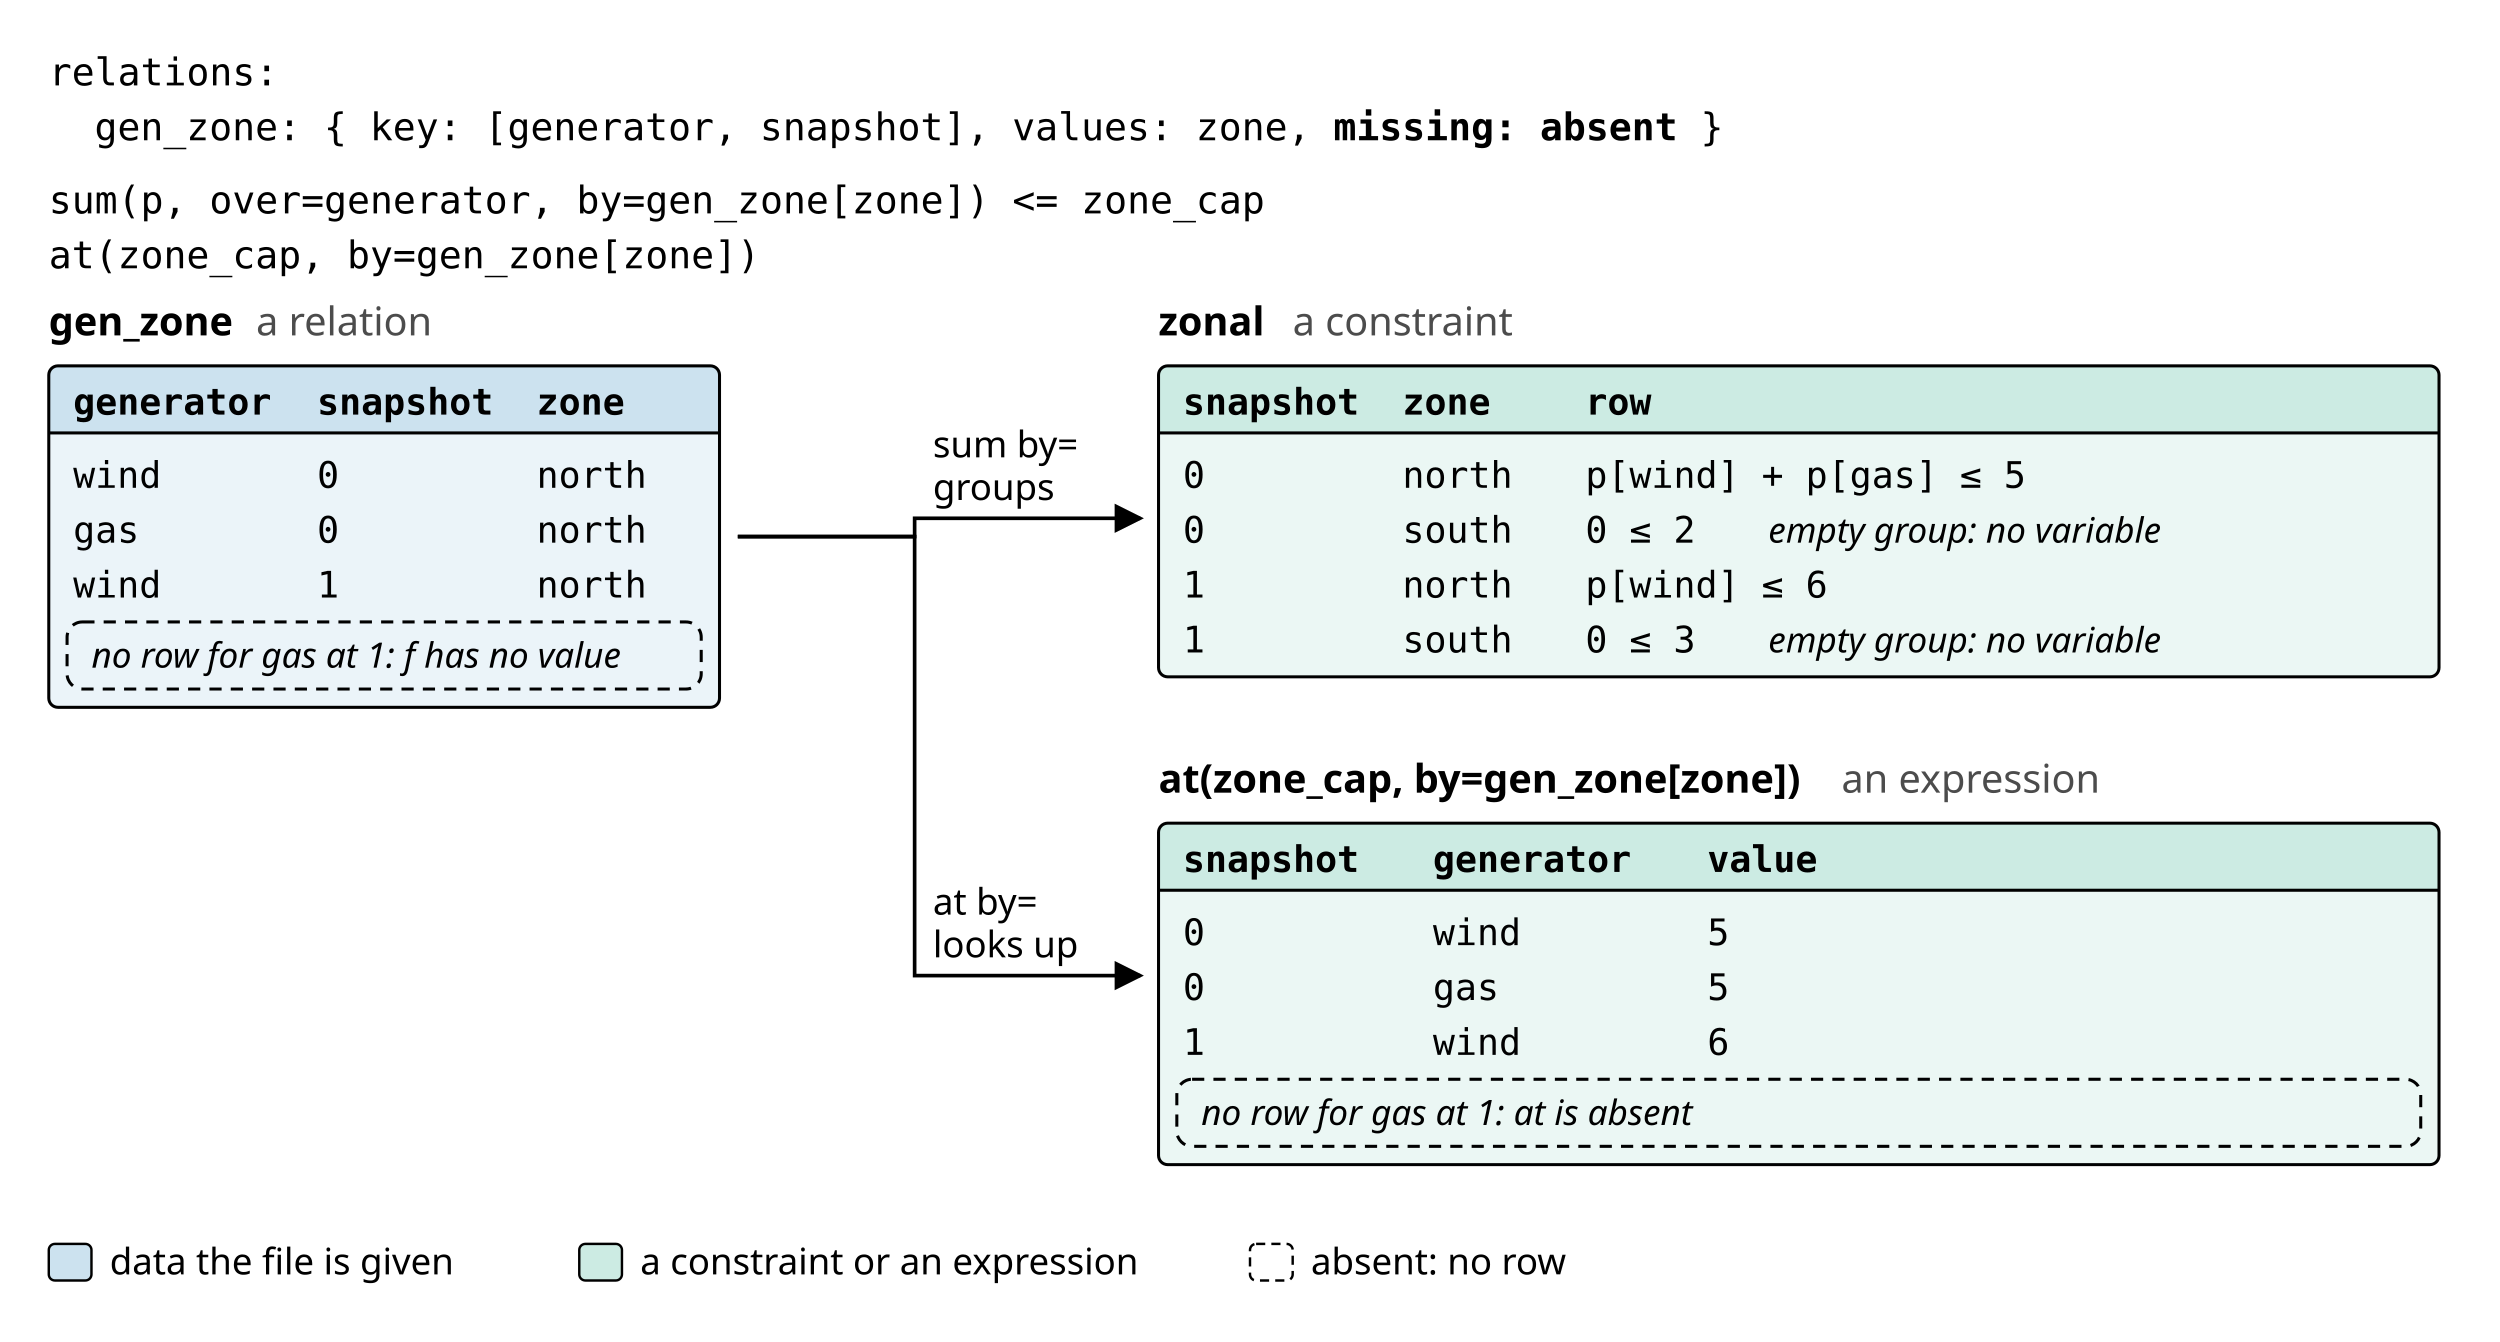
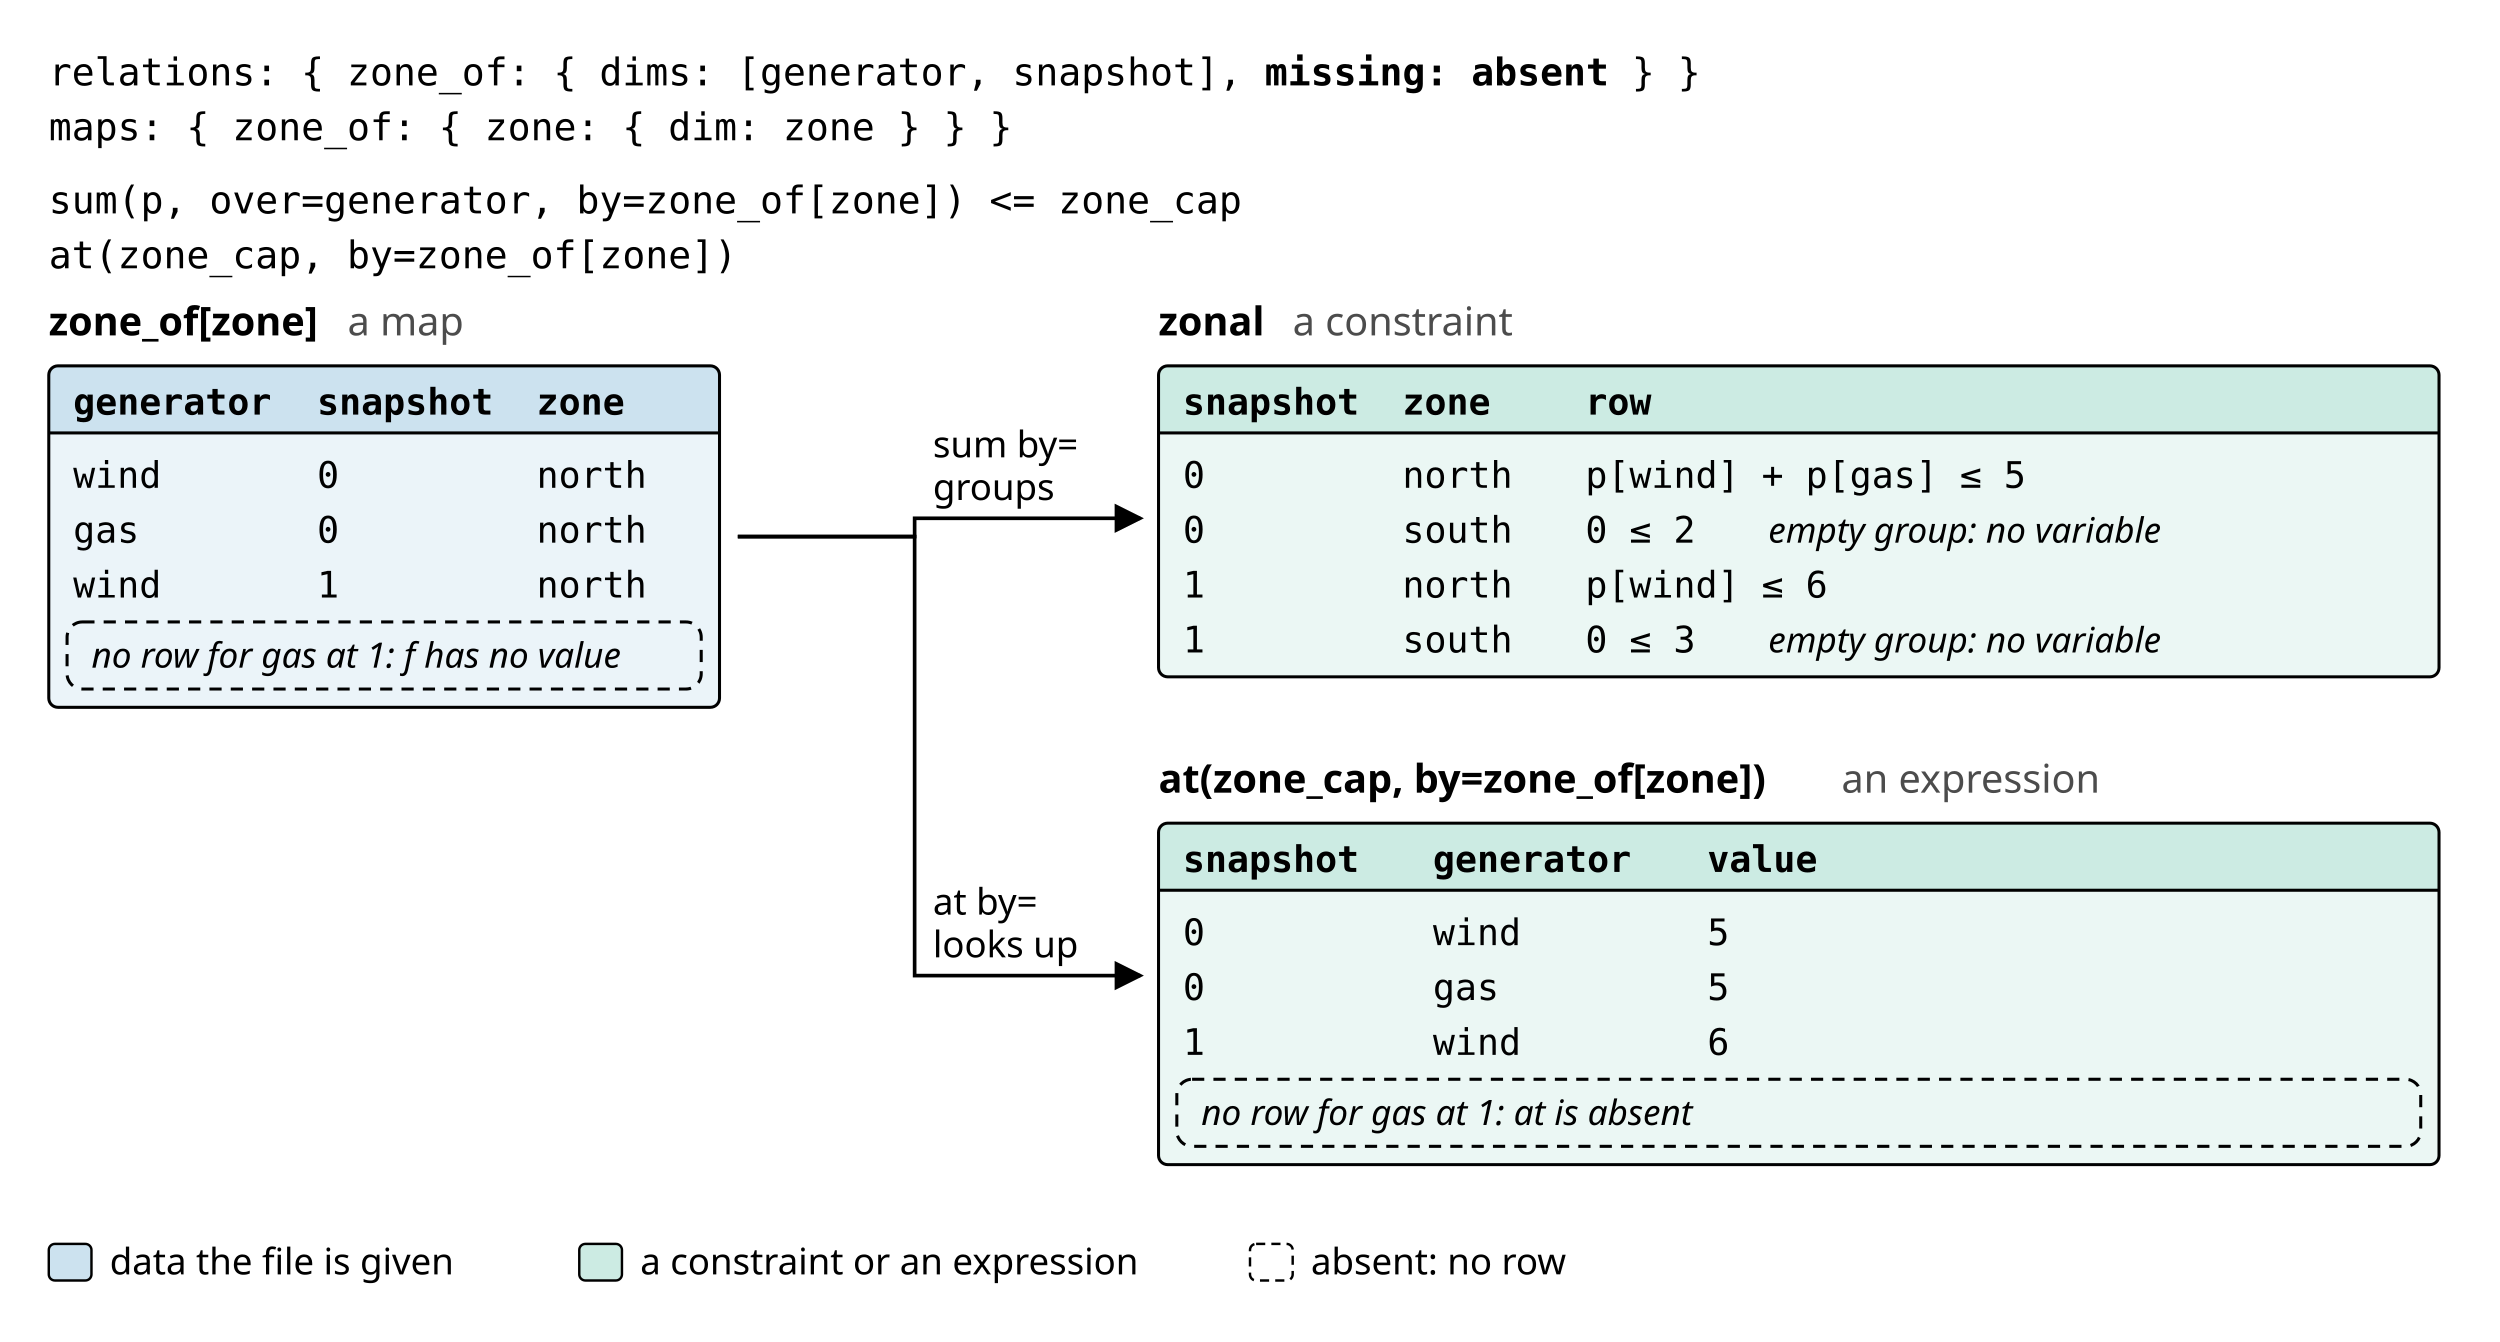
<svg xmlns="http://www.w3.org/2000/svg" viewBox="0 0 820 440" width="820" height="440" style="max-width: 100%; height: auto" role="img" aria-labelledby="lme-t lme-d" font-family="ui-sans-serif, system-ui, sans-serif" font-size="13">
  <defs>
    <marker id="lme-arrow" viewBox="0 0 8 8" refX="7" refY="4" markerWidth="8" markerHeight="8" orient="auto">
      <path d="M0,0 L8,4 L0,8 z" fill="currentColor" />
    </marker>
  </defs>
  <g stroke="none">
    <path d="M16,142 H236 V229 A3,3 0 0 1 233,232 H19 A3,3 0 0 1 16,229 Z" fill="#0072B2" fill-opacity="0.08" />
    <path d="M16,142 V123 A3,3 0 0 1 19,120 H233 A3,3 0 0 1 236,123 V142 Z" fill="#0072B2" fill-opacity="0.2" />
    <path d="M380,142 H800 V219 A3,3 0 0 1 797,222 H383 A3,3 0 0 1 380,219 Z" fill="#009E73" fill-opacity="0.08" />
    <path d="M380,142 V123 A3,3 0 0 1 383,120 H797 A3,3 0 0 1 800,123 V142 Z" fill="#009E73" fill-opacity="0.2" />
    <path d="M380,292 H800 V379 A3,3 0 0 1 797,382 H383 A3,3 0 0 1 380,379 Z" fill="#009E73" fill-opacity="0.08" />
    <path d="M380,292 V273 A3,3 0 0 1 383,270 H797 A3,3 0 0 1 800,273 V292 Z" fill="#009E73" fill-opacity="0.2" />
  </g>
  <g fill="currentColor">
    <g font-family="ui-monospace, SFMono-Regular, Menlo, monospace" font-size="12.5">
-       <text x="16" y="28">relations:</text>
-       <text x="31" y="46">gen_zone: { key: [generator, snapshot], values: zone, <tspan font-weight="bold">missing: absent</tspan> }</text>
-       <text x="16" y="70">sum(p, over=generator, by=gen_zone[zone]) &lt;= zone_cap</text>
-       <text x="16" y="88">at(zone_cap, by=gen_zone[zone])</text>
+       <text x="16" y="28">relations: { zone_of: { dims: [generator, snapshot], <tspan font-weight="bold">missing: absent</tspan> } }</text>
+       <text x="16" y="46">maps: { zone_of: { zone: { dim: zone } } }</text>
+       <text x="16" y="70">sum(p, over=generator, by=zone_of[zone]) &lt;= zone_cap</text>
+       <text x="16" y="88">at(zone_cap, by=zone_of[zone])</text>
    </g>
-     <text x="16" y="110" font-weight="bold">gen_zone</text>
-     <text x="84" y="110" fill-opacity="0.7">a relation</text>
+     <text x="16" y="110" font-weight="bold">zone_of[zone]</text>
+     <text x="114" y="110" fill-opacity="0.7">a map</text>
    <text x="380" y="110" font-weight="bold">zonal</text>
    <text x="424" y="110" fill-opacity="0.7">a constraint</text>
-     <text x="380" y="260" font-weight="bold">at(zone_cap, by=gen_zone[zone])</text>
+     <text x="380" y="260" font-weight="bold">at(zone_cap, by=zone_of[zone])</text>
    <text x="604" y="260" fill-opacity="0.7">an expression</text>
    <g font-family="ui-monospace, SFMono-Regular, Menlo, monospace" font-size="12">
      <text x="24" y="136" font-weight="bold">generator</text>
      <text x="104" y="136" font-weight="bold">snapshot</text>
      <text x="176" y="136" font-weight="bold">zone</text>
      <text x="24" y="160">wind</text>
      <text x="104" y="160">0</text>
      <text x="176" y="160">north</text>
      <text x="24" y="178">gas</text>
      <text x="104" y="178">0</text>
      <text x="176" y="178">north</text>
      <text x="24" y="196">wind</text>
      <text x="104" y="196">1</text>
      <text x="176" y="196">north</text>
      <text x="388" y="136" font-weight="bold">snapshot</text>
      <text x="460" y="136" font-weight="bold">zone</text>
      <text x="520" y="136" font-weight="bold">row</text>
      <text x="388" y="160">0</text>
      <text x="460" y="160">north</text>
      <text x="520" y="160">p[wind] + p[gas] ≤ 5</text>
      <text x="388" y="178">0</text>
      <text x="460" y="178">south</text>
      <text x="520" y="178">0 ≤ 2</text>
      <text x="388" y="196">1</text>
      <text x="460" y="196">north</text>
      <text x="520" y="196">p[wind] ≤ 6</text>
      <text x="388" y="214">1</text>
      <text x="460" y="214">south</text>
      <text x="520" y="214">0 ≤ 3</text>
      <text x="388" y="286" font-weight="bold">snapshot</text>
      <text x="470" y="286" font-weight="bold">generator</text>
      <text x="560" y="286" font-weight="bold">value</text>
      <text x="388" y="310">0</text>
      <text x="470" y="310">wind</text>
      <text x="560" y="310">5</text>
      <text x="388" y="328">0</text>
      <text x="470" y="328">gas</text>
      <text x="560" y="328">5</text>
      <text x="388" y="346">1</text>
      <text x="470" y="346">wind</text>
      <text x="560" y="346">6</text>
    </g>
    <g font-style="italic" font-size="11.5">
      <text x="580" y="178">empty group: no variable</text>
      <text x="580" y="214">empty group: no variable</text>
      <text x="30" y="219">no row for gas at 1: f has no value</text>
      <text x="394" y="369">no row for gas at 1: at is absent</text>
    </g>
  </g>
  <g fill="none" stroke="currentColor" stroke-width="1">
    <rect x="16" y="120" width="220" height="112" rx="3" />
    <line x1="16" y1="142" x2="236" y2="142" />
    <rect x="380" y="120" width="420" height="102" rx="3" />
    <line x1="380" y1="142" x2="800" y2="142" />
    <rect x="380" y="270" width="420" height="112" rx="3" />
    <line x1="380" y1="292" x2="800" y2="292" />
  </g>
  <g fill="none" stroke="currentColor" stroke-width="1" stroke-dasharray="4 3">
    <rect x="22" y="204" width="208" height="22" rx="5" />
    <rect x="386" y="354" width="408" height="22" rx="5" />
  </g>
  <g stroke="currentColor" fill="none" stroke-width="1.2" marker-end="url(#lme-arrow)">
    <path d="M242,176 H300 V170 H374" />
    <path d="M242,176 H300 V320 H374" />
  </g>
  <g fill="currentColor" font-size="12">
    <text x="306" y="150">sum by=</text>
    <text x="306" y="164">groups</text>
    <text x="306" y="300">at by=</text>
    <text x="306" y="314">looks up</text>
  </g>
  <g font-size="12">
    <rect x="16" y="408" width="14" height="12" rx="2" fill="#0072B2" fill-opacity="0.2" stroke="currentColor" stroke-width="0.8" />
    <text x="36" y="418" fill="currentColor">data the file is given</text>
    <rect x="190" y="408" width="14" height="12" rx="2" fill="#009E73" fill-opacity="0.2" stroke="currentColor" stroke-width="0.8" />
    <text x="210" y="418" fill="currentColor">a constraint or an expression</text>
    <rect x="410" y="408" width="14" height="12" rx="2" fill="none" stroke="currentColor" stroke-width="0.8" stroke-dasharray="3 2" />
    <text x="430" y="418" fill="currentColor">absent: no row</text>
  </g>
</svg>
